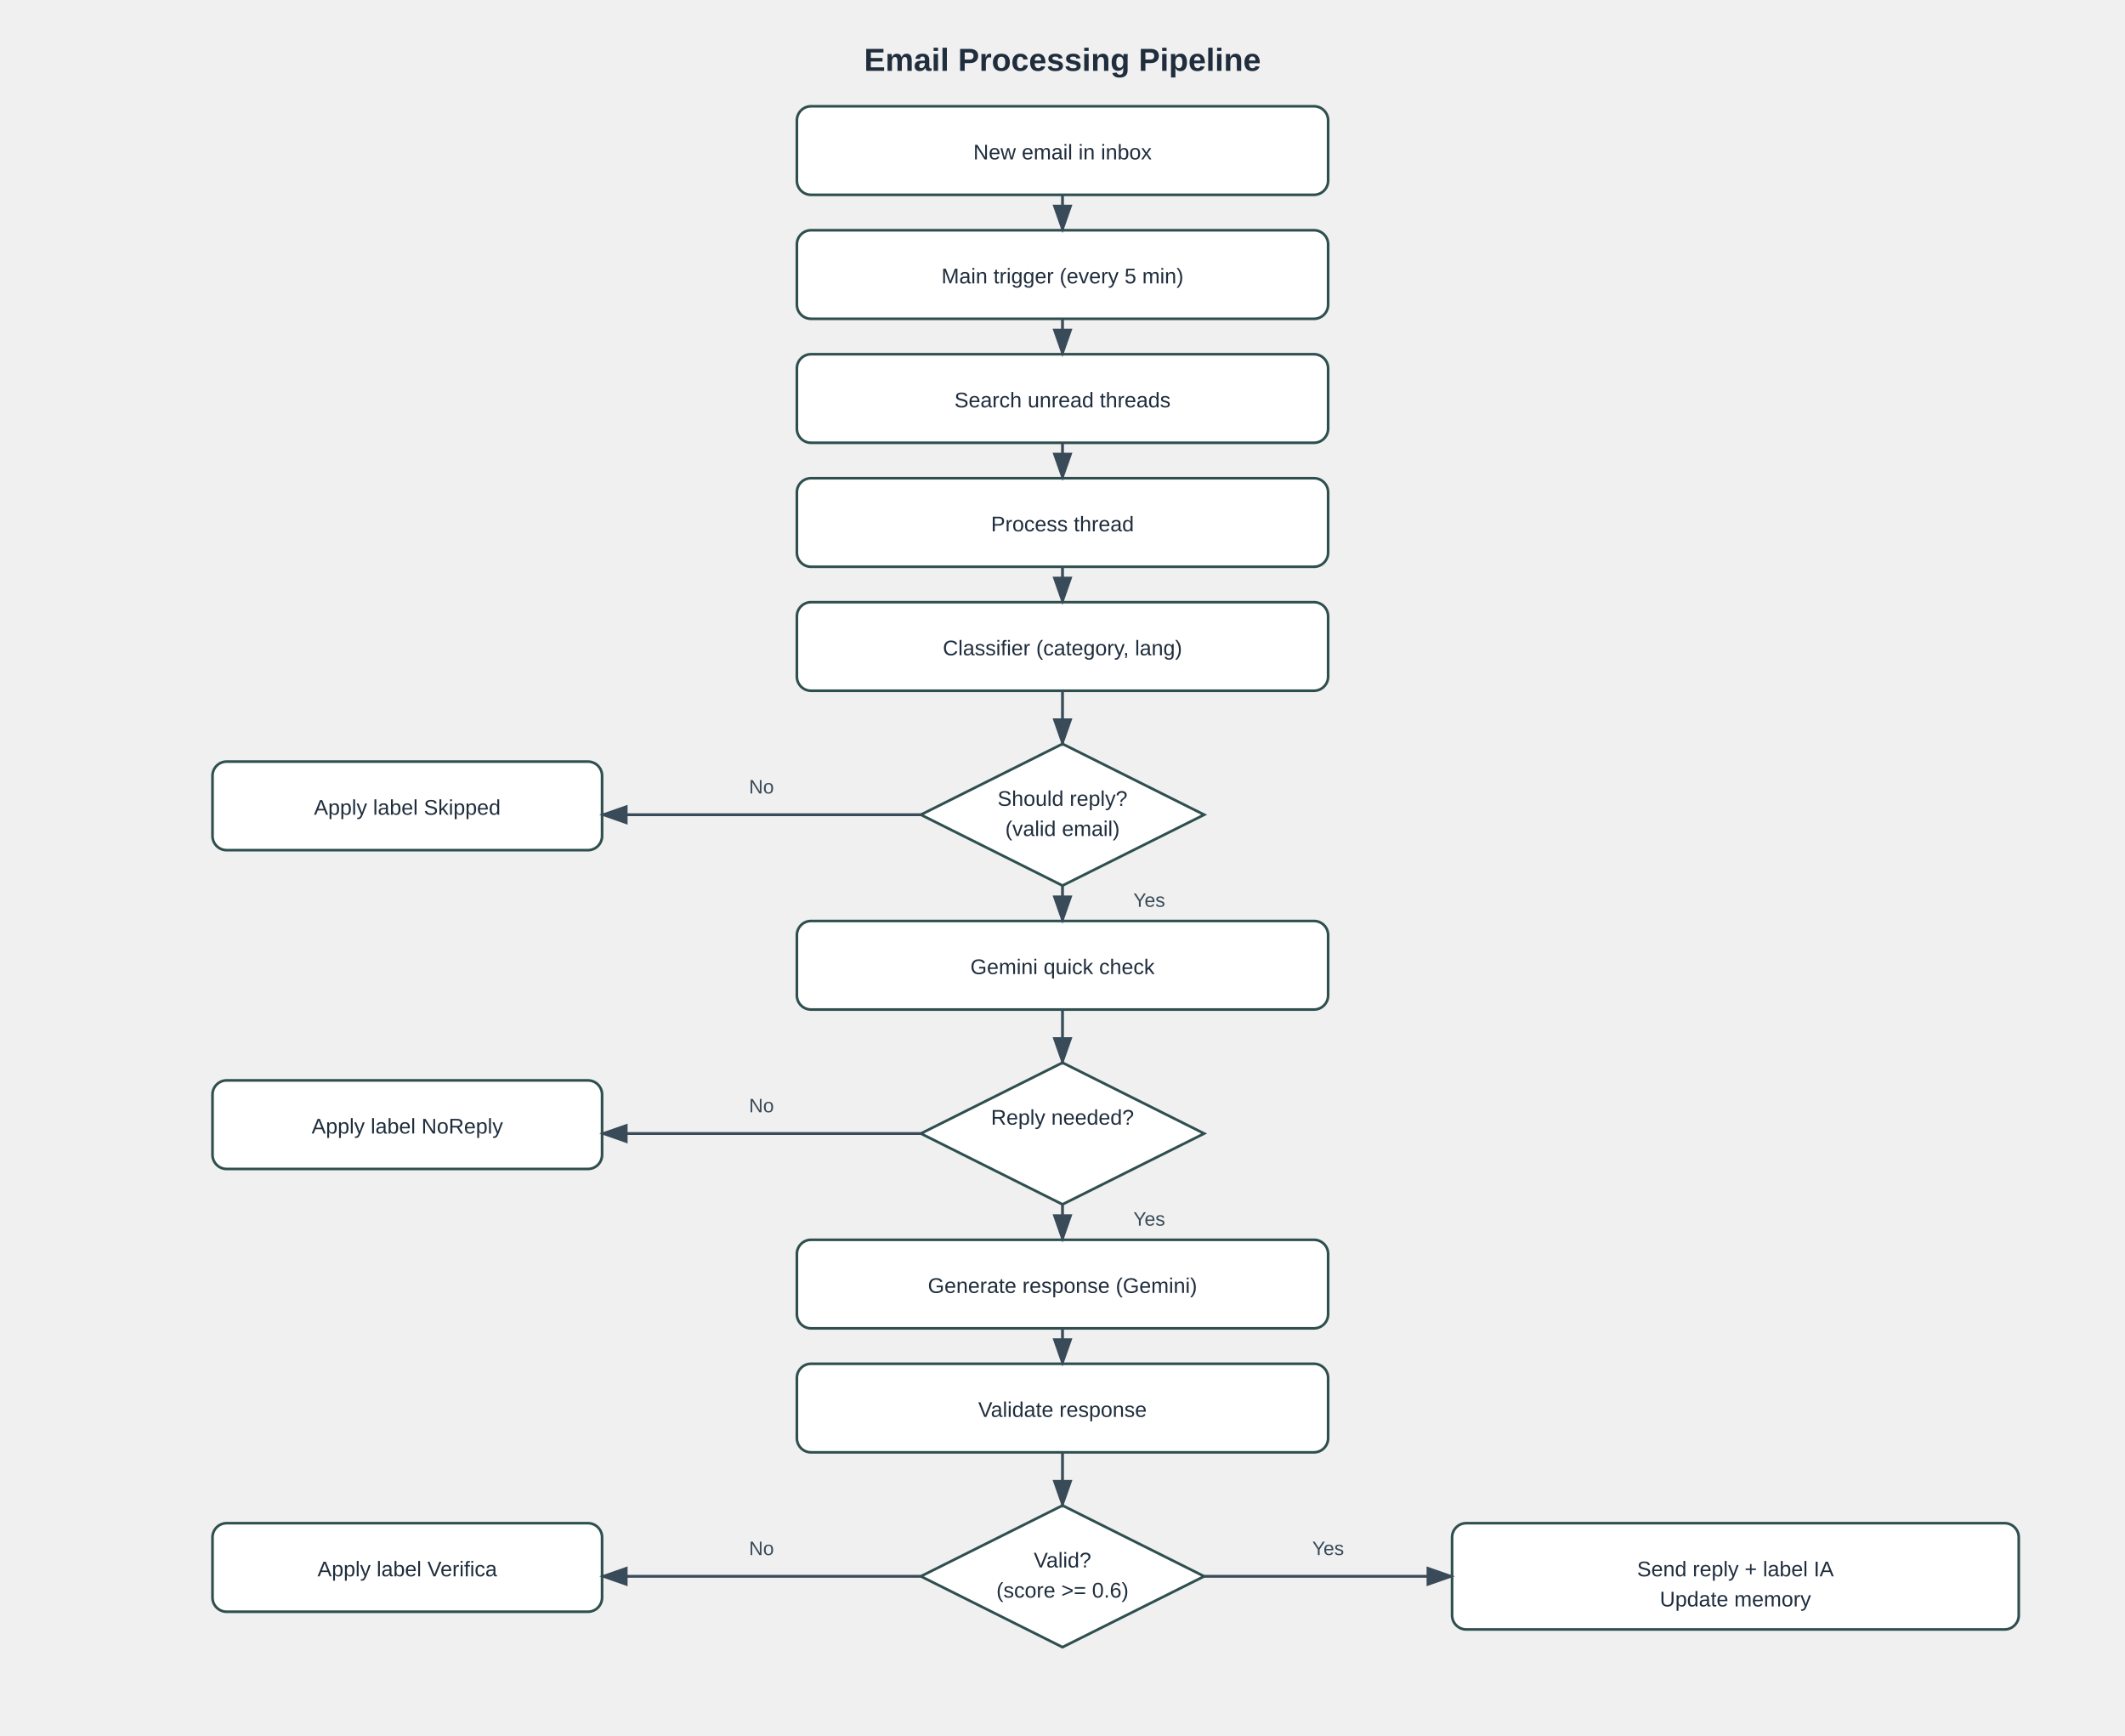
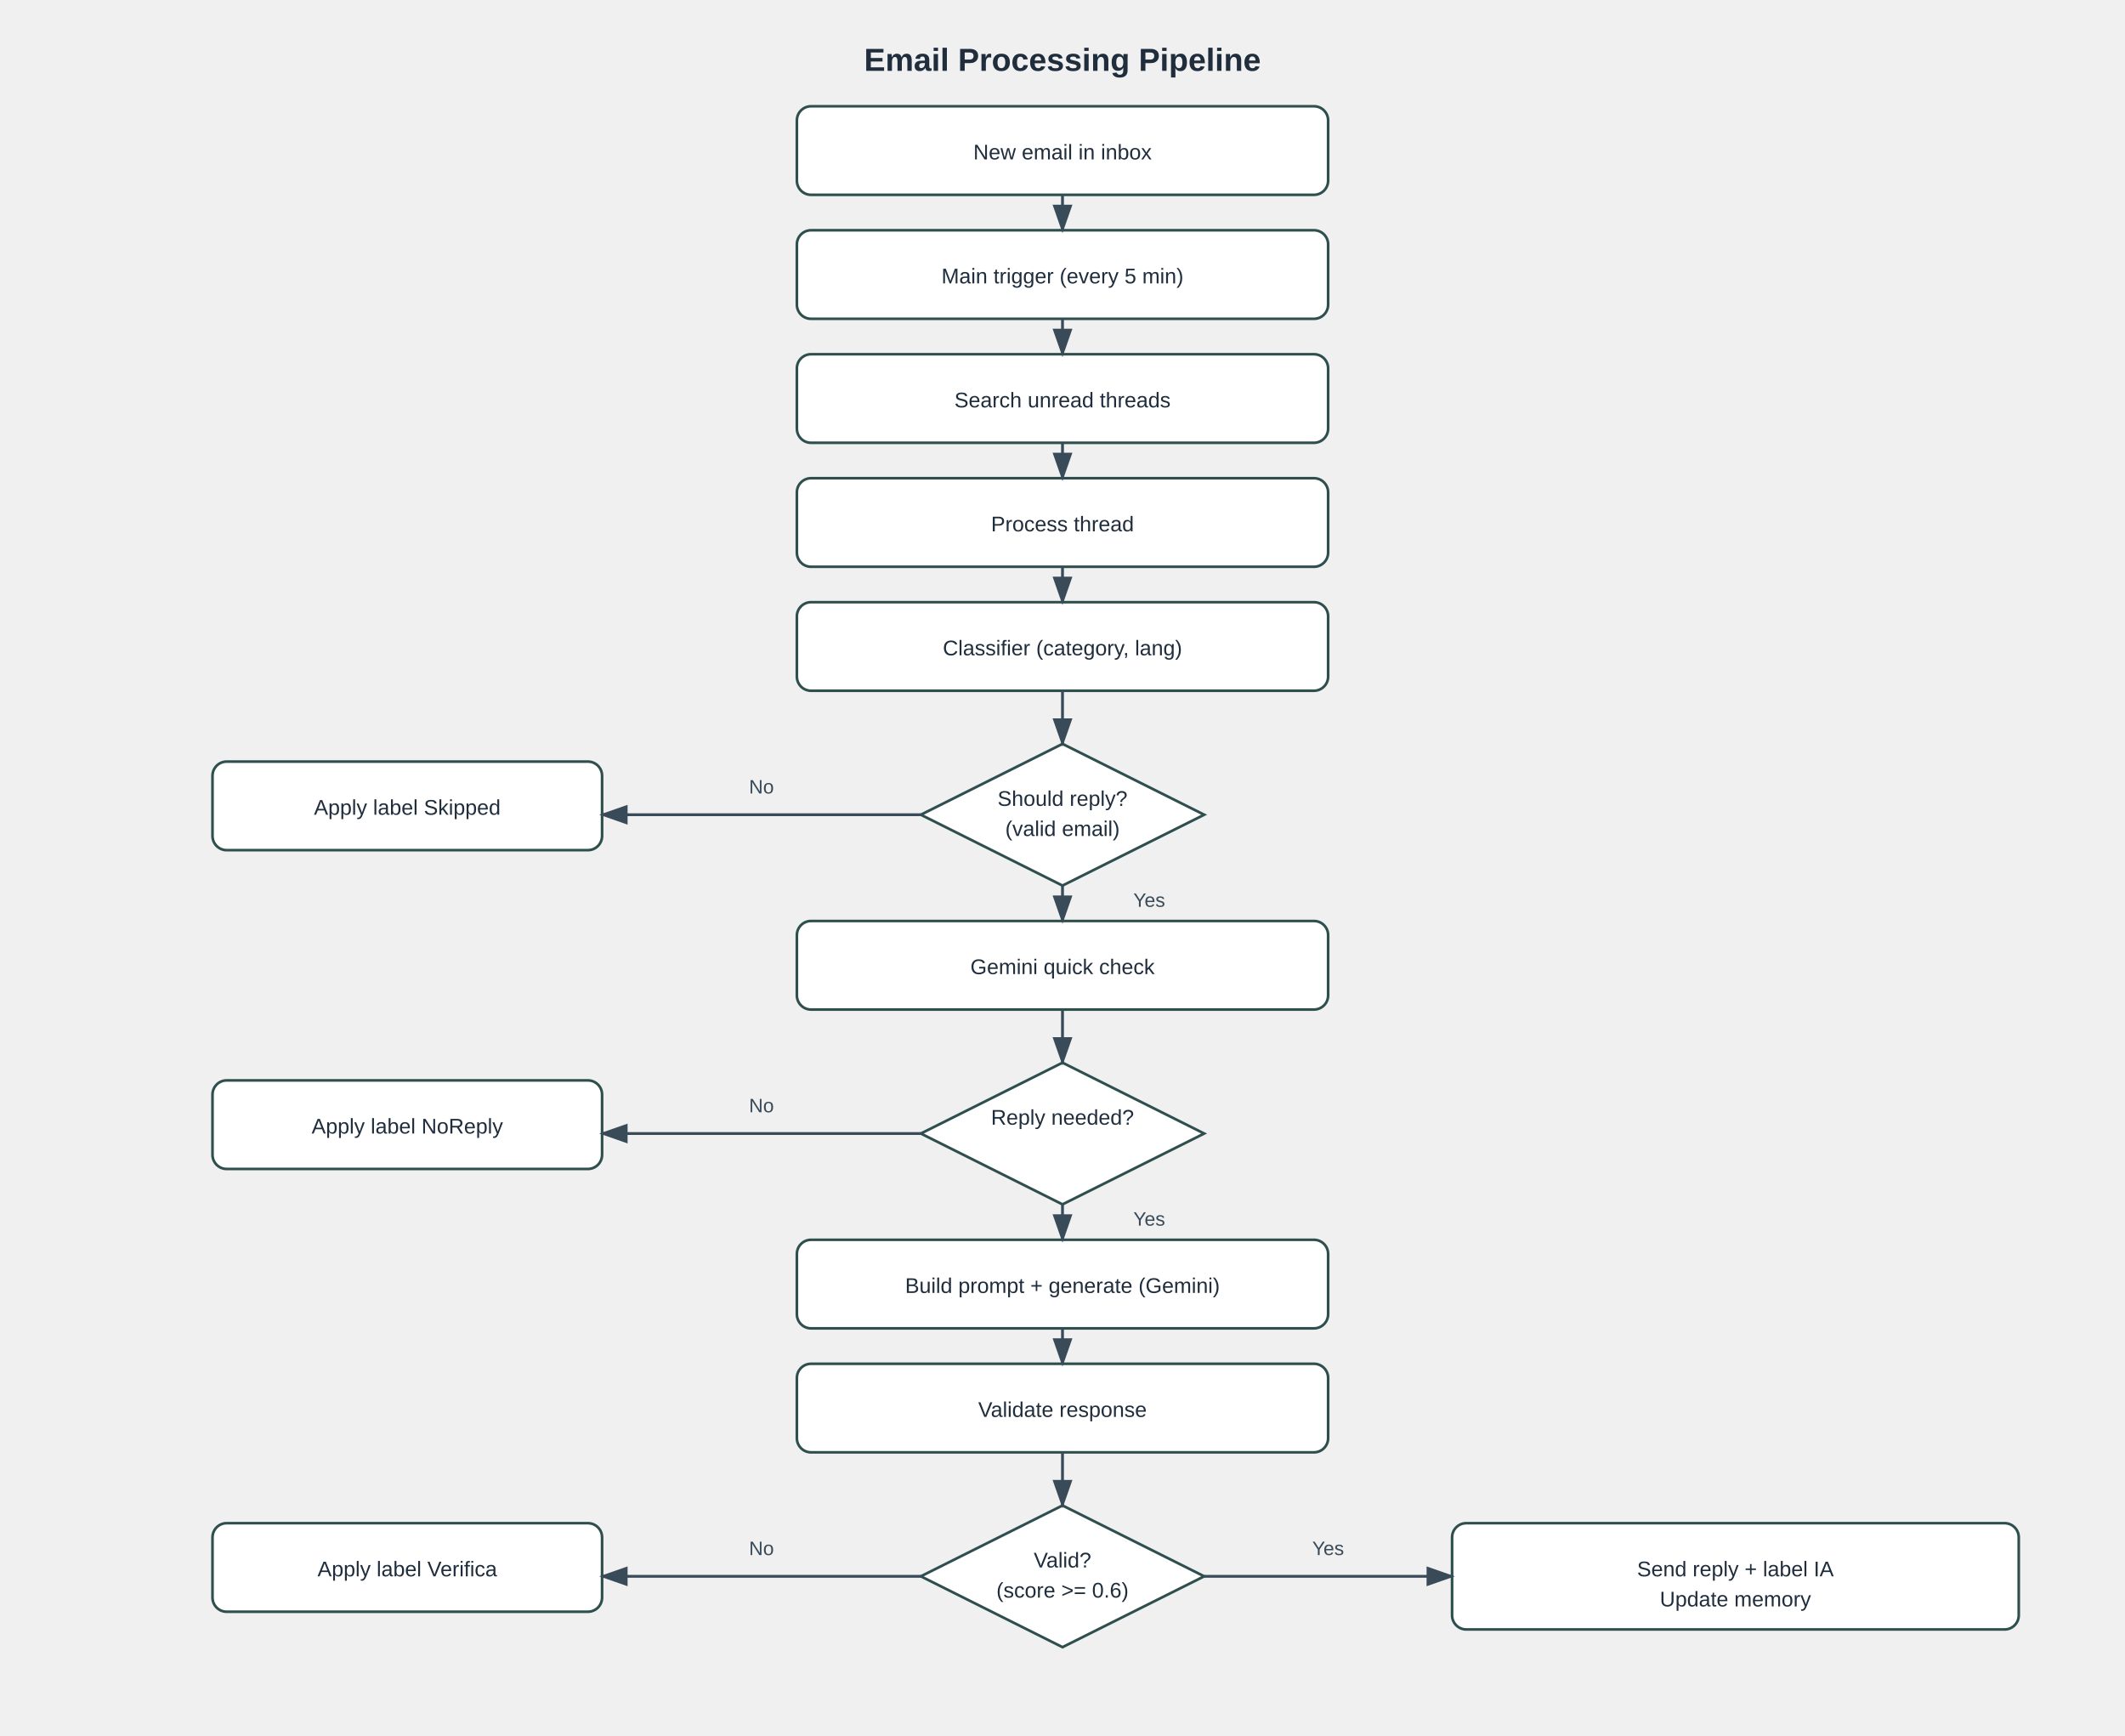
<svg xmlns="http://www.w3.org/2000/svg" width="1200" height="980" viewBox="0 0 1200 980">
  <defs>
    <style>
      .box { fill: #ffffff; stroke: #2f4f4f; stroke-width: 1.5; rx: 8; ry: 8; }
      .diamond { fill: #ffffff; stroke: #2f4f4f; stroke-width: 1.5; }
      .title { font: 600 18px 'Segoe UI', Arial, sans-serif; fill: #1f2d3d; }
      .label { font: 12px 'Segoe UI', Arial, sans-serif; fill: #1f2d3d; }
      .arrow { stroke: #394b59; stroke-width: 1.6; fill: none; }
      .edge-label { font: 11px 'Segoe UI', Arial, sans-serif; fill: #394b59; }
    </style>
    <marker id="arrowhead" markerWidth="10" markerHeight="7" refX="9" refY="3.5" orient="auto">
      <polygon points="0 0, 10 3.5, 0 7" fill="#394b59" />
    </marker>
  </defs>
  <text x="600" y="40" text-anchor="middle" class="title">Email Processing Pipeline</text>
  <rect x="450" y="60" width="300" height="50" class="box" />
  <text x="600" y="90" text-anchor="middle" class="label">New email in inbox</text>
  <rect x="450" y="130" width="300" height="50" class="box" />
  <text x="600" y="160" text-anchor="middle" class="label">Main trigger (every 5 min)</text>
  <rect x="450" y="200" width="300" height="50" class="box" />
  <text x="600" y="230" text-anchor="middle" class="label">Search unread threads</text>
  <rect x="450" y="270" width="300" height="50" class="box" />
  <text x="600" y="300" text-anchor="middle" class="label">Process thread</text>
  <rect x="450" y="340" width="300" height="50" class="box" />
  <text x="600" y="370" text-anchor="middle" class="label">Classifier (category, lang)</text>
  <polygon points="600,420 680,460 600,500 520,460" class="diamond" />
  <text x="600" y="455" text-anchor="middle" class="label">Should reply?</text>
  <text x="600" y="472" text-anchor="middle" class="label">(valid email)</text>
  <rect x="120" y="430" width="220" height="50" class="box" />
  <text x="230" y="460" text-anchor="middle" class="label">Apply label Skipped</text>
  <rect x="450" y="520" width="300" height="50" class="box" />
  <text x="600" y="550" text-anchor="middle" class="label">Gemini quick check</text>
  <polygon points="600,600 680,640 600,680 520,640" class="diamond" />
  <text x="600" y="635" text-anchor="middle" class="label">Reply needed?</text>
  <rect x="120" y="610" width="220" height="50" class="box" />
  <text x="230" y="640" text-anchor="middle" class="label">Apply label NoReply</text>
  <rect x="450" y="700" width="300" height="50" class="box" />
-   <text x="600" y="730" text-anchor="middle" class="label">Generate response (Gemini)</text>
+   <text x="600" y="730" text-anchor="middle" class="label">Build prompt + generate (Gemini)</text>
  <rect x="450" y="770" width="300" height="50" class="box" />
  <text x="600" y="800" text-anchor="middle" class="label">Validate response</text>
  <polygon points="600,850 680,890 600,930 520,890" class="diamond" />
  <text x="600" y="885" text-anchor="middle" class="label">Valid?</text>
  <text x="600" y="902" text-anchor="middle" class="label">(score &gt;= 0.6)</text>
  <rect x="120" y="860" width="220" height="50" class="box" />
  <text x="230" y="890" text-anchor="middle" class="label">Apply label Verifica</text>
  <rect x="820" y="860" width="320" height="60" class="box" />
  <text x="980" y="890" text-anchor="middle" class="label">Send reply + label IA</text>
  <text x="980" y="907" text-anchor="middle" class="label">Update memory</text>
  <line x1="600" y1="110" x2="600" y2="130" class="arrow" marker-end="url(#arrowhead)" />
  <line x1="600" y1="180" x2="600" y2="200" class="arrow" marker-end="url(#arrowhead)" />
  <line x1="600" y1="250" x2="600" y2="270" class="arrow" marker-end="url(#arrowhead)" />
  <line x1="600" y1="320" x2="600" y2="340" class="arrow" marker-end="url(#arrowhead)" />
  <line x1="600" y1="390" x2="600" y2="420" class="arrow" marker-end="url(#arrowhead)" />
  <line x1="520" y1="460" x2="340" y2="460" class="arrow" marker-end="url(#arrowhead)" />
  <text x="430" y="448" text-anchor="middle" class="edge-label">No</text>
  <line x1="600" y1="500" x2="600" y2="520" class="arrow" marker-end="url(#arrowhead)" />
  <line x1="600" y1="570" x2="600" y2="600" class="arrow" marker-end="url(#arrowhead)" />
  <line x1="520" y1="640" x2="340" y2="640" class="arrow" marker-end="url(#arrowhead)" />
  <text x="430" y="628" text-anchor="middle" class="edge-label">No</text>
  <line x1="600" y1="680" x2="600" y2="700" class="arrow" marker-end="url(#arrowhead)" />
  <line x1="600" y1="750" x2="600" y2="770" class="arrow" marker-end="url(#arrowhead)" />
  <line x1="600" y1="820" x2="600" y2="850" class="arrow" marker-end="url(#arrowhead)" />
  <line x1="520" y1="890" x2="340" y2="890" class="arrow" marker-end="url(#arrowhead)" />
  <text x="430" y="878" text-anchor="middle" class="edge-label">No</text>
  <line x1="680" y1="890" x2="820" y2="890" class="arrow" marker-end="url(#arrowhead)" />
  <text x="750" y="878" text-anchor="middle" class="edge-label">Yes</text>
  <text x="640" y="512" text-anchor="start" class="edge-label">Yes</text>
  <text x="640" y="692" text-anchor="start" class="edge-label">Yes</text>
</svg>
